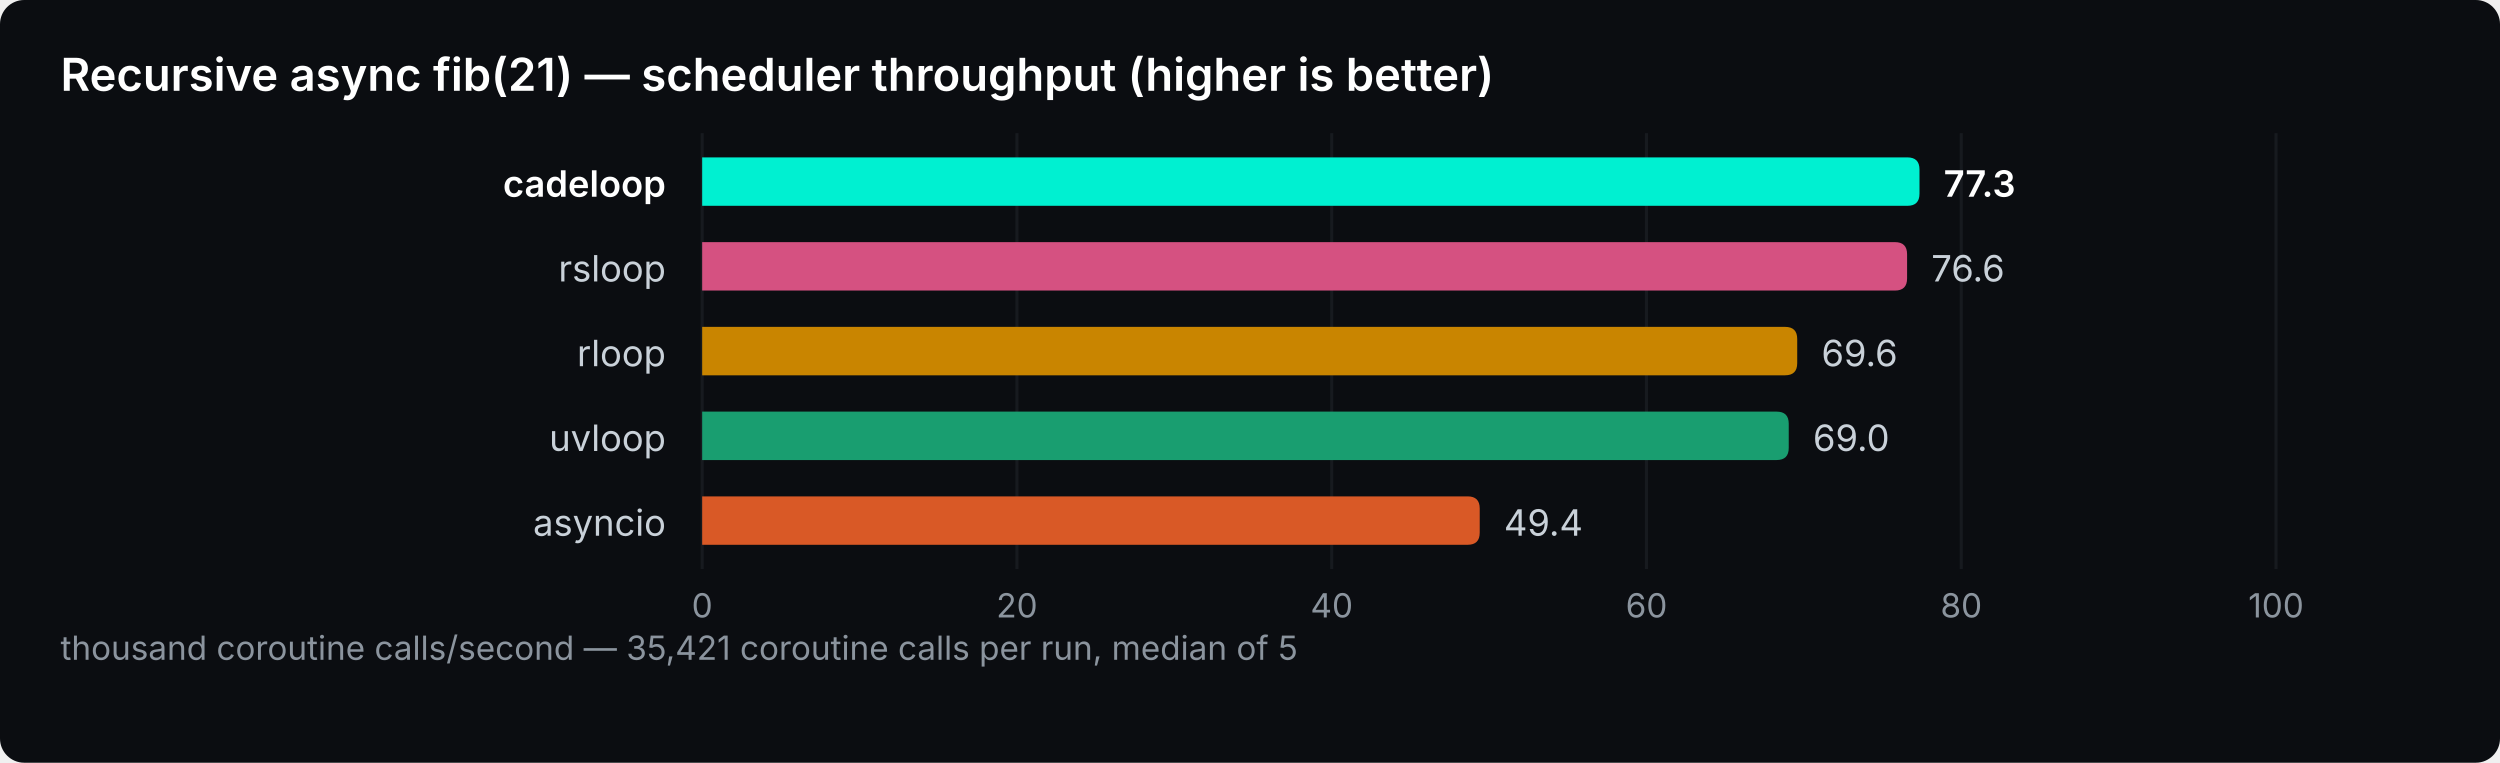
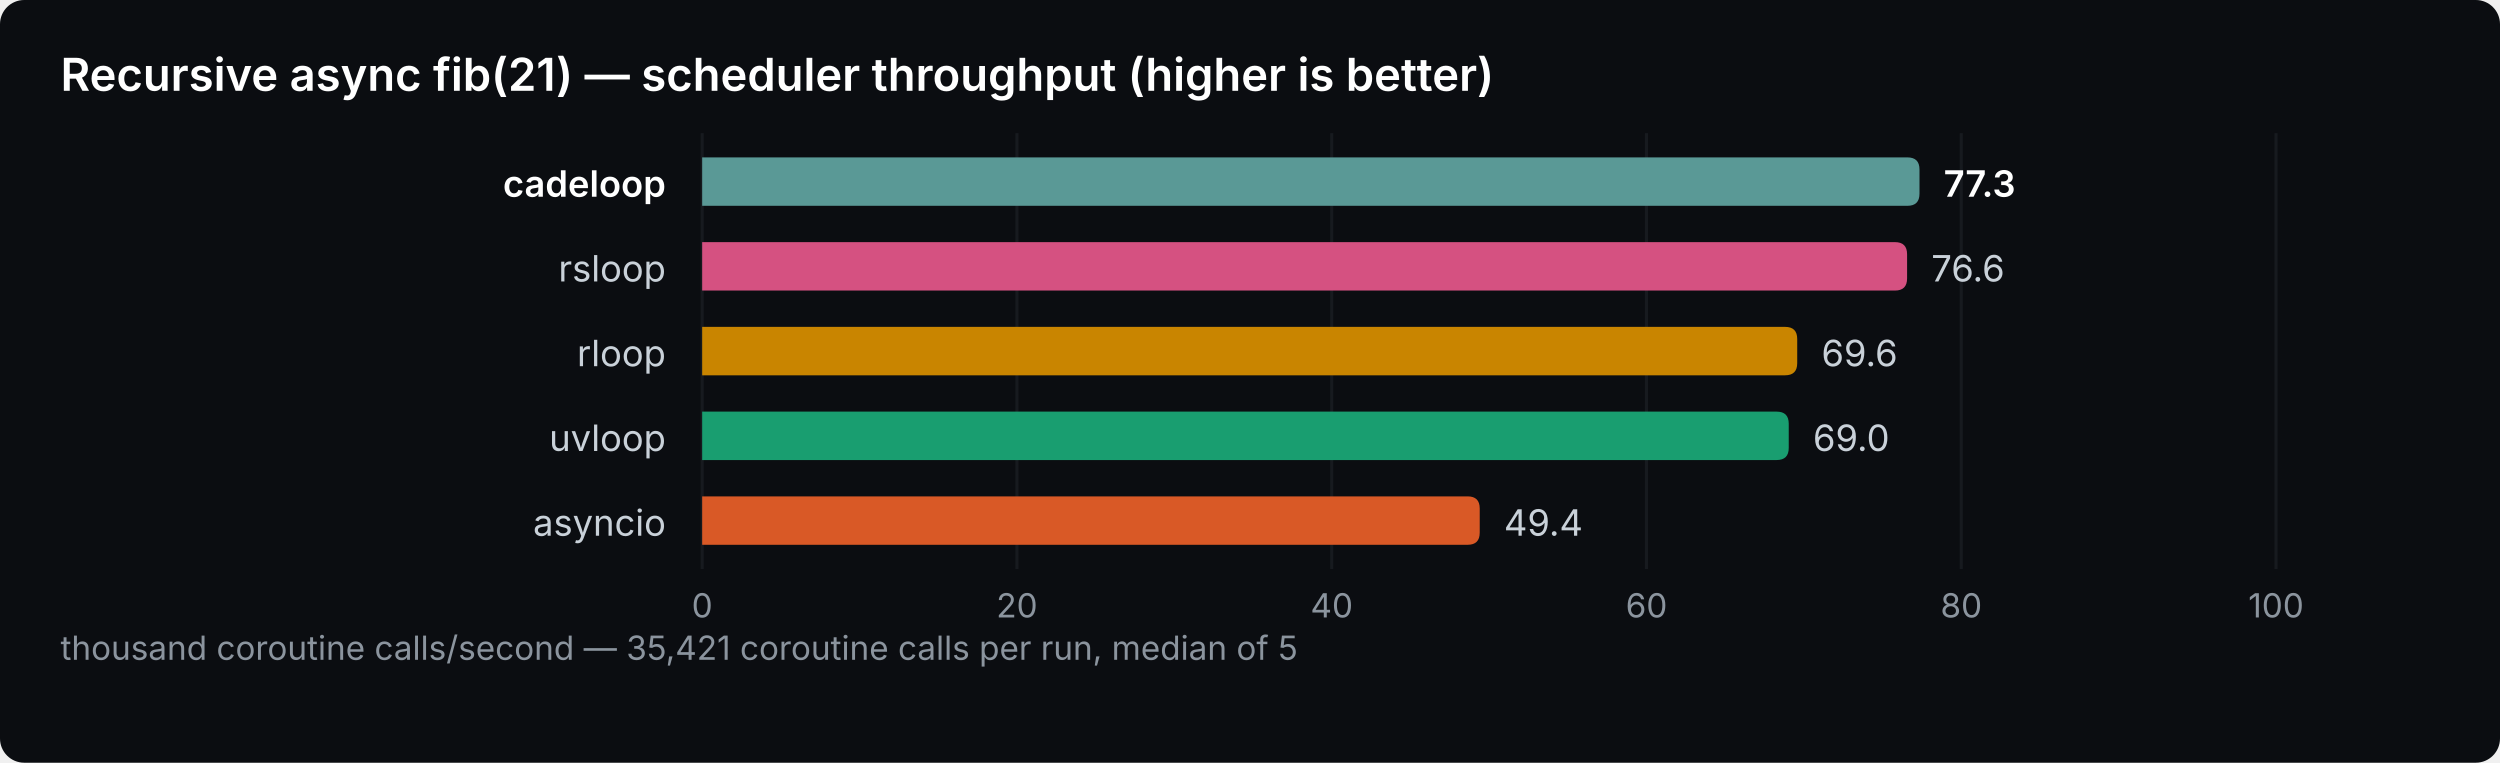
<svg xmlns="http://www.w3.org/2000/svg" viewBox="0 0 826 252" width="826" height="252" font-family="system-ui, -apple-system, 'Segoe UI', sans-serif">
  <rect width="826" height="252" fill="#0B0D11" rx="8" />
  <text x="20" y="30" font-size="15" font-weight="600" fill="#ffffff">Recursive async fib(21) — scheduler throughput (higher is better)</text>
  <line x1="232.0" y1="44" x2="232.0" y2="188" stroke="#171A1F" stroke-width="1" />
  <text x="232.0" y="204" font-size="11" fill="#8b949e" text-anchor="middle">0</text>
  <line x1="336.0" y1="44" x2="336.0" y2="188" stroke="#171A1F" stroke-width="1" />
  <text x="336.0" y="204" font-size="11" fill="#8b949e" text-anchor="middle">20</text>
  <line x1="440.0" y1="44" x2="440.0" y2="188" stroke="#171A1F" stroke-width="1" />
  <text x="440.0" y="204" font-size="11" fill="#8b949e" text-anchor="middle">40</text>
  <line x1="544.0" y1="44" x2="544.0" y2="188" stroke="#171A1F" stroke-width="1" />
  <text x="544.0" y="204" font-size="11" fill="#8b949e" text-anchor="middle">60</text>
  <line x1="648.0" y1="44" x2="648.0" y2="188" stroke="#171A1F" stroke-width="1" />
  <text x="648.0" y="204" font-size="11" fill="#8b949e" text-anchor="middle">80</text>
  <line x1="752.0" y1="44" x2="752.0" y2="188" stroke="#171A1F" stroke-width="1" />
  <text x="752.0" y="204" font-size="11" fill="#8b949e" text-anchor="middle">100</text>
  <text x="220" y="65" font-size="12" font-weight="600" fill="#ffffff" text-anchor="end">cadeloop</text>
-   <path d="M232.0,52.0 h398.2 q4.0,0 4.0,4.0 v8.0 q0,4.0 -4.0,4.0 h-398.2 z" fill="#00F0D1" />
+   <path d="M232.0,52.0 h398.2 q4.0,0 4.0,4.0 v8.0 q0,4.0 -4.0,4.0 h-398.2 z" fill="#5a9996" />
  <rect x="232.0" y="51.0" width="0" height="0" fill="#0B0D11" />
  <text x="642.2" y="65" font-size="12" font-weight="600" fill="#ffffff">77.3</text>
  <text x="220" y="93" font-size="12" font-weight="400" fill="#c9d1d9" text-anchor="end">rsloop</text>
  <path d="M232.0,80.0 h394.1 q4.0,0 4.0,4.0 v8.0 q0,4.0 -4.0,4.0 h-394.1 z" fill="#d55181" />
  <rect x="232.0" y="79.0" width="0" height="0" fill="#0B0D11" />
  <text x="638.1" y="93" font-size="12" font-weight="400" fill="#c9d1d9">76.6</text>
  <text x="220" y="121" font-size="12" font-weight="400" fill="#c9d1d9" text-anchor="end">rloop</text>
  <path d="M232.0,108.0 h357.8 q4.0,0 4.0,4.0 v8.0 q0,4.0 -4.0,4.0 h-357.8 z" fill="#c98500" />
  <rect x="232.0" y="107.0" width="0" height="0" fill="#0B0D11" />
  <text x="601.8" y="121" font-size="12" font-weight="400" fill="#c9d1d9">69.6</text>
  <text x="220" y="149" font-size="12" font-weight="400" fill="#c9d1d9" text-anchor="end">uvloop</text>
  <path d="M232.0,136.0 h355.0 q4.0,0 4.0,4.0 v8.0 q0,4.0 -4.0,4.0 h-355.0 z" fill="#199e70" />
  <rect x="232.0" y="135.0" width="0" height="0" fill="#0B0D11" />
  <text x="599.0" y="149" font-size="12" font-weight="400" fill="#c9d1d9">69.0</text>
  <text x="220" y="177" font-size="12" font-weight="400" fill="#c9d1d9" text-anchor="end">asyncio</text>
  <path d="M232.0,164.0 h252.9 q4.0,0 4.0,4.0 v8.0 q0,4.0 -4.0,4.0 h-252.9 z" fill="#d95926" />
  <rect x="232.0" y="163.0" width="0" height="0" fill="#0B0D11" />
  <text x="496.9" y="177" font-size="12" font-weight="400" fill="#c9d1d9">49.4</text>
  <text x="20" y="218" font-size="11" fill="#8b949e">thousand coroutine calls/second — 35,421 coroutine calls per run, median of 5</text>
</svg>
